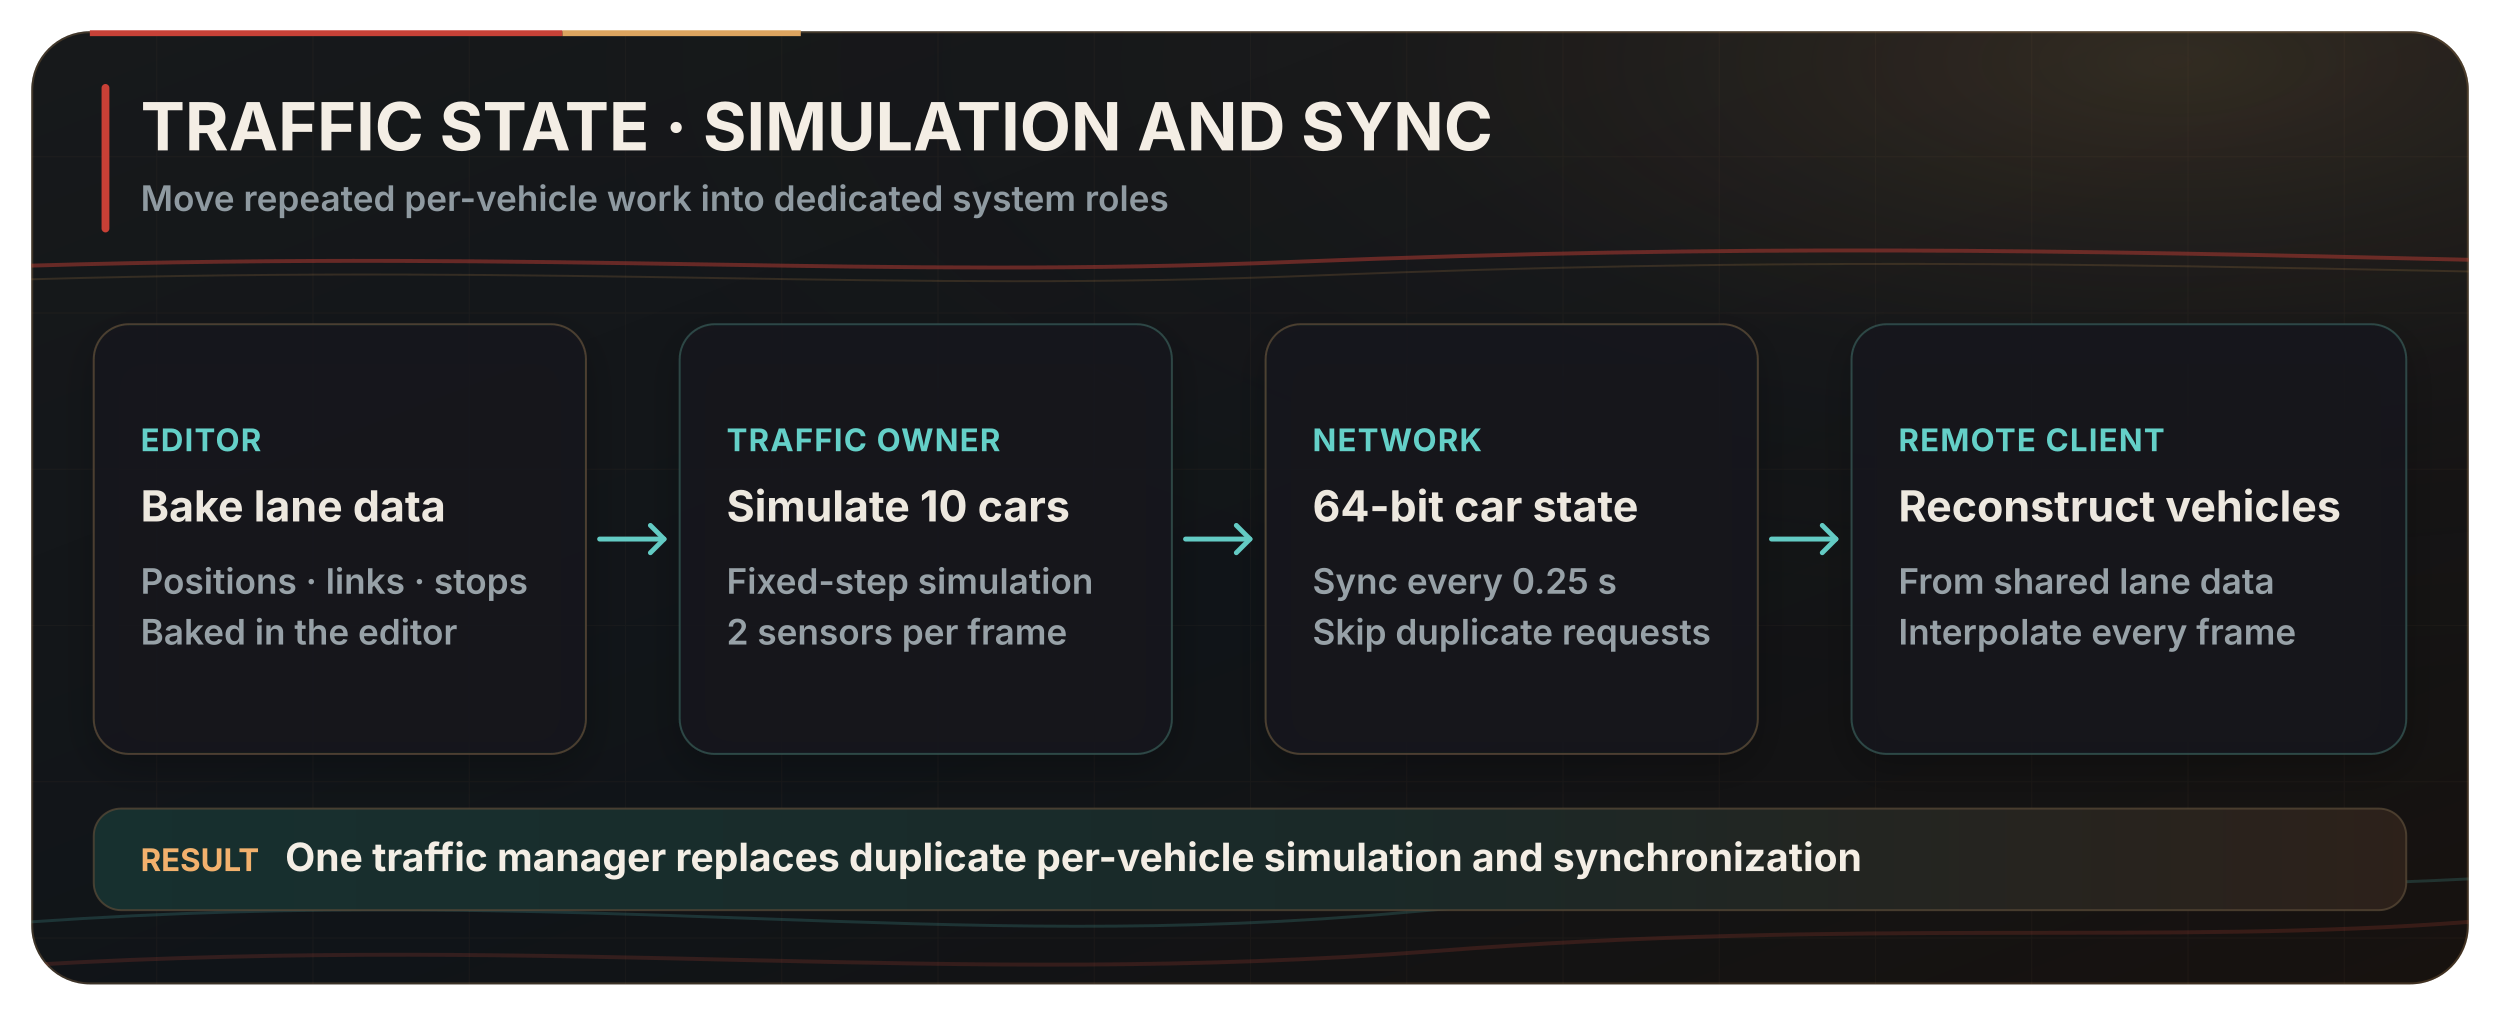
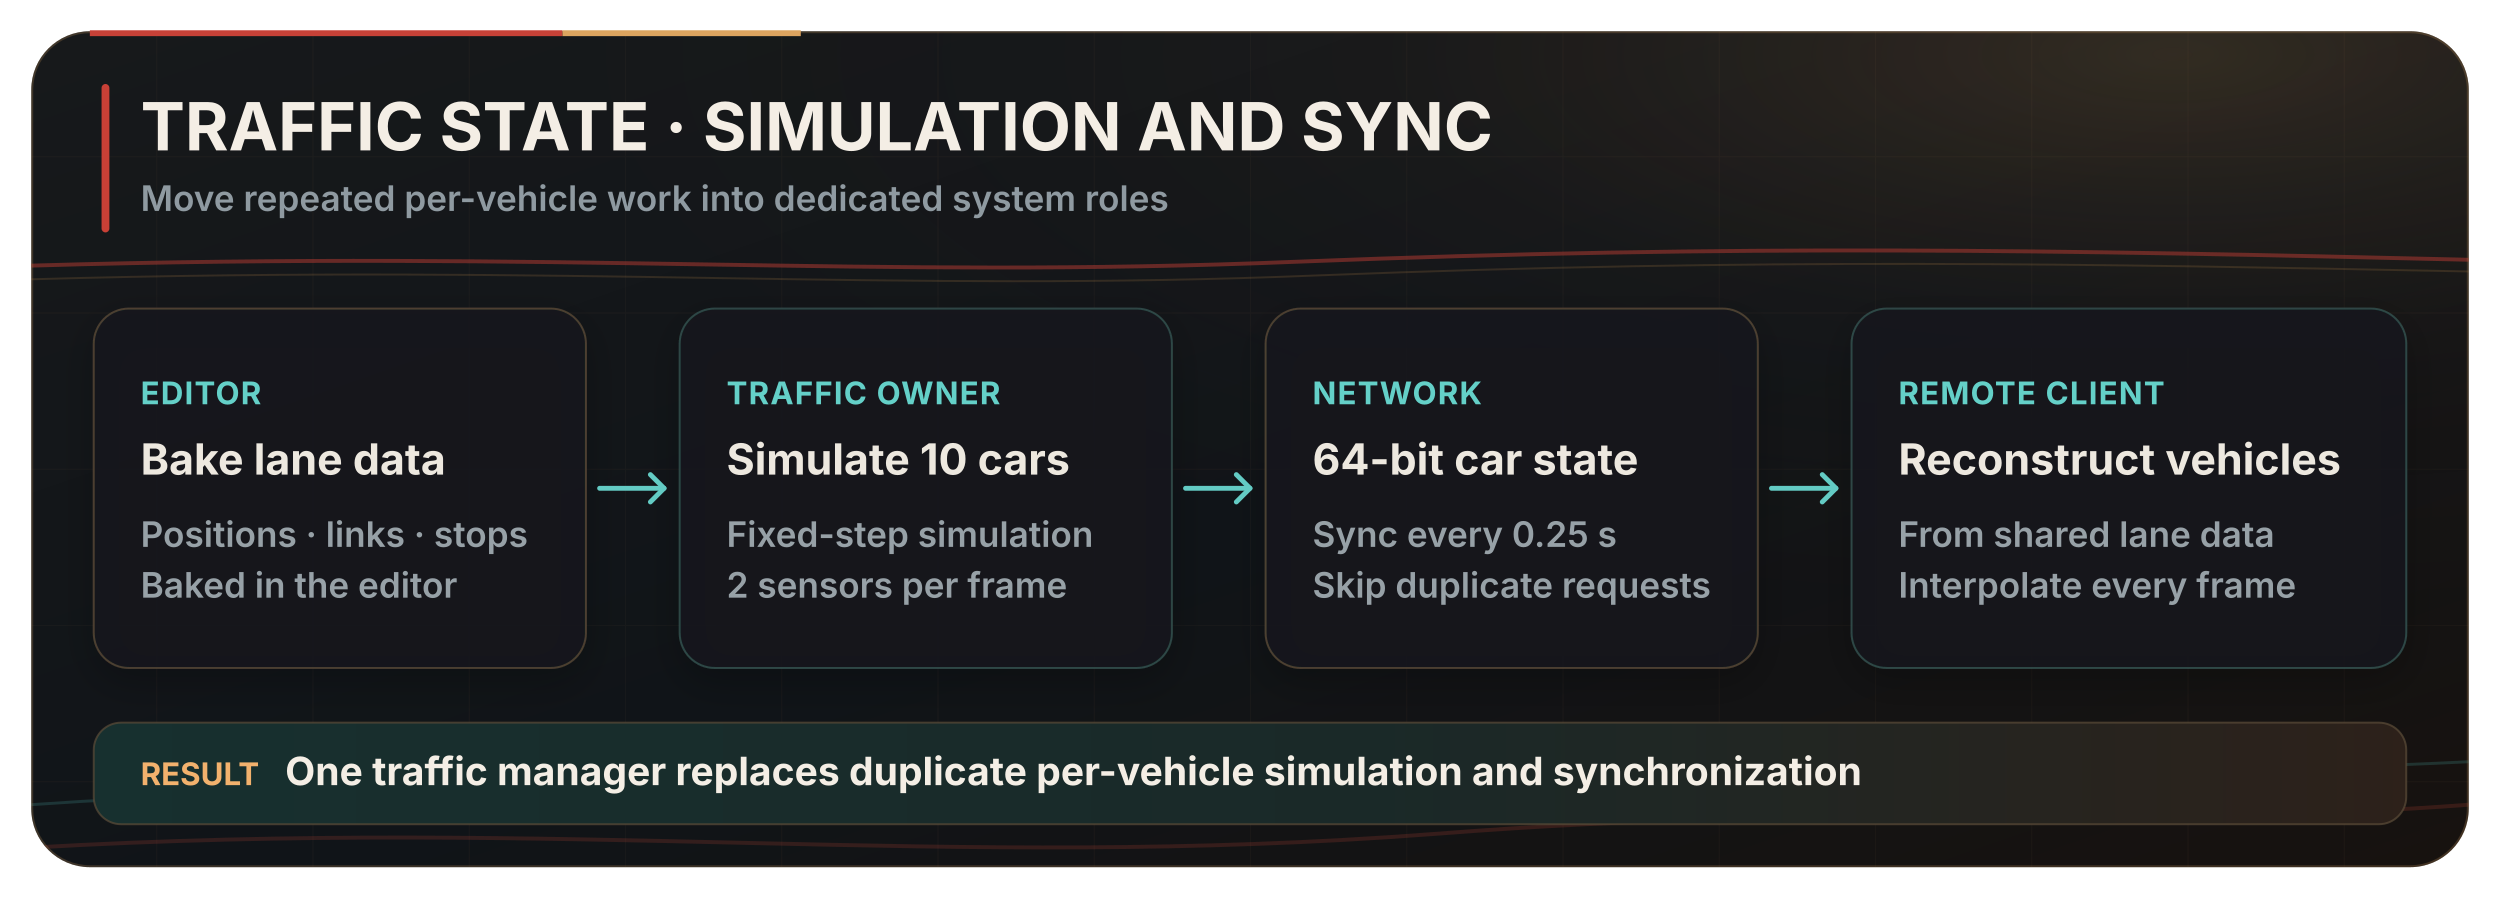
- <svg xmlns="http://www.w3.org/2000/svg" width="1280" height="520" viewBox="0 0 1280 520" role="img" aria-labelledby="title desc">
+ <svg xmlns="http://www.w3.org/2000/svg" width="1280" height="460" viewBox="0 0 1280 460" role="img" aria-labelledby="title desc">
  <defs>
    <linearGradient id="panelBackground" x1="0" y1="0" x2="1" y2="1">
      <stop offset="0" stop-color="#17191b" />
      <stop offset="0.55" stop-color="#101418" />
      <stop offset="1" stop-color="#17120f" />
    </linearGradient>
    <radialGradient id="stationLight" cx="88%" cy="3%" r="76%">
      <stop offset="0" stop-color="#d69a50" stop-opacity="0.17" />
      <stop offset="0.42" stop-color="#a46531" stop-opacity="0.045" />
      <stop offset="1" stop-color="#000000" stop-opacity="0" />
    </radialGradient>
    <linearGradient id="resultBar" x1="0" y1="0" x2="1" y2="0">
      <stop offset="0" stop-color="#17302f" />
      <stop offset="0.55" stop-color="#1a2928" />
      <stop offset="1" stop-color="#2d211a" />
    </linearGradient>
    <pattern id="streetGrid" width="80" height="80" patternUnits="userSpaceOnUse">
      <path d="M80 0H0V80" fill="none" stroke="#e9c08a" stroke-opacity="0.035" />
    </pattern>
    <filter id="cardShadow" x="-8%" y="-12%" width="116%" height="130%">
      <feDropShadow dx="0" dy="7" stdDeviation="10" flood-color="#000000" flood-opacity="0.24" />
    </filter>
    <clipPath id="panelClip">
-       <rect x="16" y="16" width="1248" height="488" rx="30" />
+       <rect x="16" y="16" width="1248" height="428" rx="30" />
    </clipPath>
    <style>
      text { font-family: Inter, "Segoe UI", sans-serif; }
      .title { fill: #f4eee5; font-size: 34px; font-weight: 750; }
      .subtitle { fill: #8f9aa1; font-size: 18px; font-weight: 600; }
      .role { fill: #64d0c8; font-size: 16px; font-weight: 750; letter-spacing: 0.6px; }
      .card-title { fill: #ede8df; font-size: 22px; font-weight: 700; }
      .card-body { fill: #97a1a7; font-size: 18px; font-weight: 600; }
      .result-label { fill: #f2b16d; font-size: 16px; font-weight: 750; }
      .result-text { fill: #f4eee5; font-size: 20px; font-weight: 700; }
    </style>
  </defs>
  <g clip-path="url(#panelClip)">
-     <rect x="16" y="16" width="1248" height="488" rx="30" fill="url(#panelBackground)" />
-     <rect x="16" y="16" width="1248" height="488" rx="30" fill="url(#stationLight)" />
-     <rect x="16" y="16" width="1248" height="488" rx="30" fill="url(#streetGrid)" />
+     <rect x="16" y="16" width="1248" height="428" rx="30" fill="url(#panelBackground)" />
+     <rect x="16" y="16" width="1248" height="428" rx="30" fill="url(#stationLight)" />
+     <rect x="16" y="16" width="1248" height="428" rx="30" fill="url(#streetGrid)" />
    <path d="M16 136 C290 128 445 143 664 134 C890 125 1055 128 1264 133" fill="none" stroke="#a83831" stroke-opacity="0.56" stroke-width="2" />
    <path d="M16 143 C295 135 456 150 675 141 C902 132 1068 135 1264 139" fill="none" stroke="#df9d53" stroke-opacity="0.16" />
-     <path d="M16 472 C300 452 483 489 721 467 C943 447 1088 459 1264 450" fill="none" stroke="#54c9c2" stroke-opacity="0.18" stroke-width="1.5" />
-     <path d="M16 494 C292 478 484 506 734 487 C951 470 1110 484 1264 472" fill="none" stroke="#b34236" stroke-opacity="0.22" stroke-width="2" />
+     <path d="M16 412 C300 392 483 429 721 407 C943 387 1088 399 1264 390" fill="none" stroke="#54c9c2" stroke-opacity="0.18" stroke-width="1.5" />
+     <path d="M16 434 C292 418 484 446 734 427 C951 410 1110 424 1264 412" fill="none" stroke="#b34236" stroke-opacity="0.22" stroke-width="2" />
  </g>
-   <rect x="16.5" y="16.5" width="1247" height="487" rx="29.5" fill="none" stroke="#b98a55" stroke-opacity="0.26" />
+   <rect x="16.5" y="16.5" width="1247" height="427" rx="29.5" fill="none" stroke="#b98a55" stroke-opacity="0.26" />
  <path d="M46 17 H288" stroke="#c74137" stroke-width="3" />
  <path d="M288 17 H410" stroke="#dca45f" stroke-width="3" />
  <rect x="52" y="43" width="4" height="76" rx="2" fill="#c84036" />
  <text x="72" y="77" class="title">TRAFFIC STATE · SIMULATION AND SYNC</text>
  <text x="72" y="108" class="subtitle">Move repeated per-vehicle work into dedicated system roles</text>
  <g filter="url(#cardShadow)">
-     <rect x="48" y="166" width="252" height="220" rx="18" fill="#14191d" fill-opacity="0.97" stroke="#5b4b38" stroke-opacity="0.78" />
-     <rect x="348" y="166" width="252" height="220" rx="18" fill="#14191d" fill-opacity="0.97" stroke="#355553" stroke-opacity="0.78" />
-     <rect x="648" y="166" width="252" height="220" rx="18" fill="#14191d" fill-opacity="0.97" stroke="#5b4b38" stroke-opacity="0.78" />
-     <rect x="948" y="166" width="284" height="220" rx="18" fill="#14191d" fill-opacity="0.97" stroke="#355553" stroke-opacity="0.78" />
+     <rect x="48" y="158" width="252" height="184" rx="18" fill="#14191d" fill-opacity="0.97" stroke="#5b4b38" stroke-opacity="0.78" />
+     <rect x="348" y="158" width="252" height="184" rx="18" fill="#14191d" fill-opacity="0.97" stroke="#355553" stroke-opacity="0.78" />
+     <rect x="648" y="158" width="252" height="184" rx="18" fill="#14191d" fill-opacity="0.97" stroke="#5b4b38" stroke-opacity="0.78" />
+     <rect x="948" y="158" width="284" height="184" rx="18" fill="#14191d" fill-opacity="0.97" stroke="#355553" stroke-opacity="0.78" />
  </g>
-   <text x="72" y="231" class="role">EDITOR</text>
-   <text x="72" y="267" class="card-title">Bake lane data</text>
-   <text x="72" y="304" class="card-body">Positions · links · stops</text>
-   <text x="72" y="330" class="card-body">Baked in the editor</text>
-   <text x="372" y="231" class="role">TRAFFIC OWNER</text>
-   <text x="372" y="267" class="card-title">Simulate 10 cars</text>
-   <text x="372" y="304" class="card-body">Fixed-step simulation</text>
-   <text x="372" y="330" class="card-body">2 sensors per frame</text>
-   <text x="672" y="231" class="role">NETWORK</text>
-   <text x="672" y="267" class="card-title">64-bit car state</text>
-   <text x="672" y="304" class="card-body">Sync every 0.25 s</text>
-   <text x="672" y="330" class="card-body">Skip duplicate requests</text>
-   <text x="972" y="231" class="role">REMOTE CLIENT</text>
-   <text x="972" y="267" class="card-title">Reconstruct vehicles</text>
-   <text x="972" y="304" class="card-body">From shared lane data</text>
-   <text x="972" y="330" class="card-body">Interpolate every frame</text>
+   <text x="72" y="207" class="role">EDITOR</text>
+   <text x="72" y="243" class="card-title">Bake lane data</text>
+   <text x="72" y="280" class="card-body">Positions · links · stops</text>
+   <text x="72" y="306" class="card-body">Baked in the editor</text>
+   <text x="372" y="207" class="role">TRAFFIC OWNER</text>
+   <text x="372" y="243" class="card-title">Simulate 10 cars</text>
+   <text x="372" y="280" class="card-body">Fixed-step simulation</text>
+   <text x="372" y="306" class="card-body">2 sensors per frame</text>
+   <text x="672" y="207" class="role">NETWORK</text>
+   <text x="672" y="243" class="card-title">64-bit car state</text>
+   <text x="672" y="280" class="card-body">Sync every 0.25 s</text>
+   <text x="672" y="306" class="card-body">Skip duplicate requests</text>
+   <text x="972" y="207" class="role">REMOTE CLIENT</text>
+   <text x="972" y="243" class="card-title">Reconstruct vehicles</text>
+   <text x="972" y="280" class="card-body">From shared lane data</text>
+   <text x="972" y="306" class="card-body">Interpolate every frame</text>
  <g fill="none" stroke="#63cbc4" stroke-width="2.5" stroke-linecap="round" stroke-linejoin="round">
-     <path d="M307 276 H340" />
-     <path d="M333 269 L340 276 L333 283" />
-     <path d="M607 276 H640" />
-     <path d="M633 269 L640 276 L633 283" />
-     <path d="M907 276 H940" />
-     <path d="M933 269 L940 276 L933 283" />
+     <path d="M307 250 H340" />
+     <path d="M333 243 L340 250 L333 257" />
+     <path d="M607 250 H640" />
+     <path d="M633 243 L640 250 L633 257" />
+     <path d="M907 250 H940" />
+     <path d="M933 243 L940 250 L933 257" />
  </g>
-   <rect x="48" y="414" width="1184" height="52" rx="14" fill="url(#resultBar)" stroke="#5b4b38" stroke-opacity="0.72" />
-   <text x="72" y="446" class="result-label">RESULT</text>
-   <text x="146" y="446" class="result-text">One traffic manager replaces duplicate per-vehicle simulation and synchronization</text>
+   <rect x="48" y="370" width="1184" height="52" rx="14" fill="url(#resultBar)" stroke="#5b4b38" stroke-opacity="0.72" />
+   <text x="72" y="402" class="result-label">RESULT</text>
+   <text x="146" y="402" class="result-text">One traffic manager replaces duplicate per-vehicle simulation and synchronization</text>
</svg>
